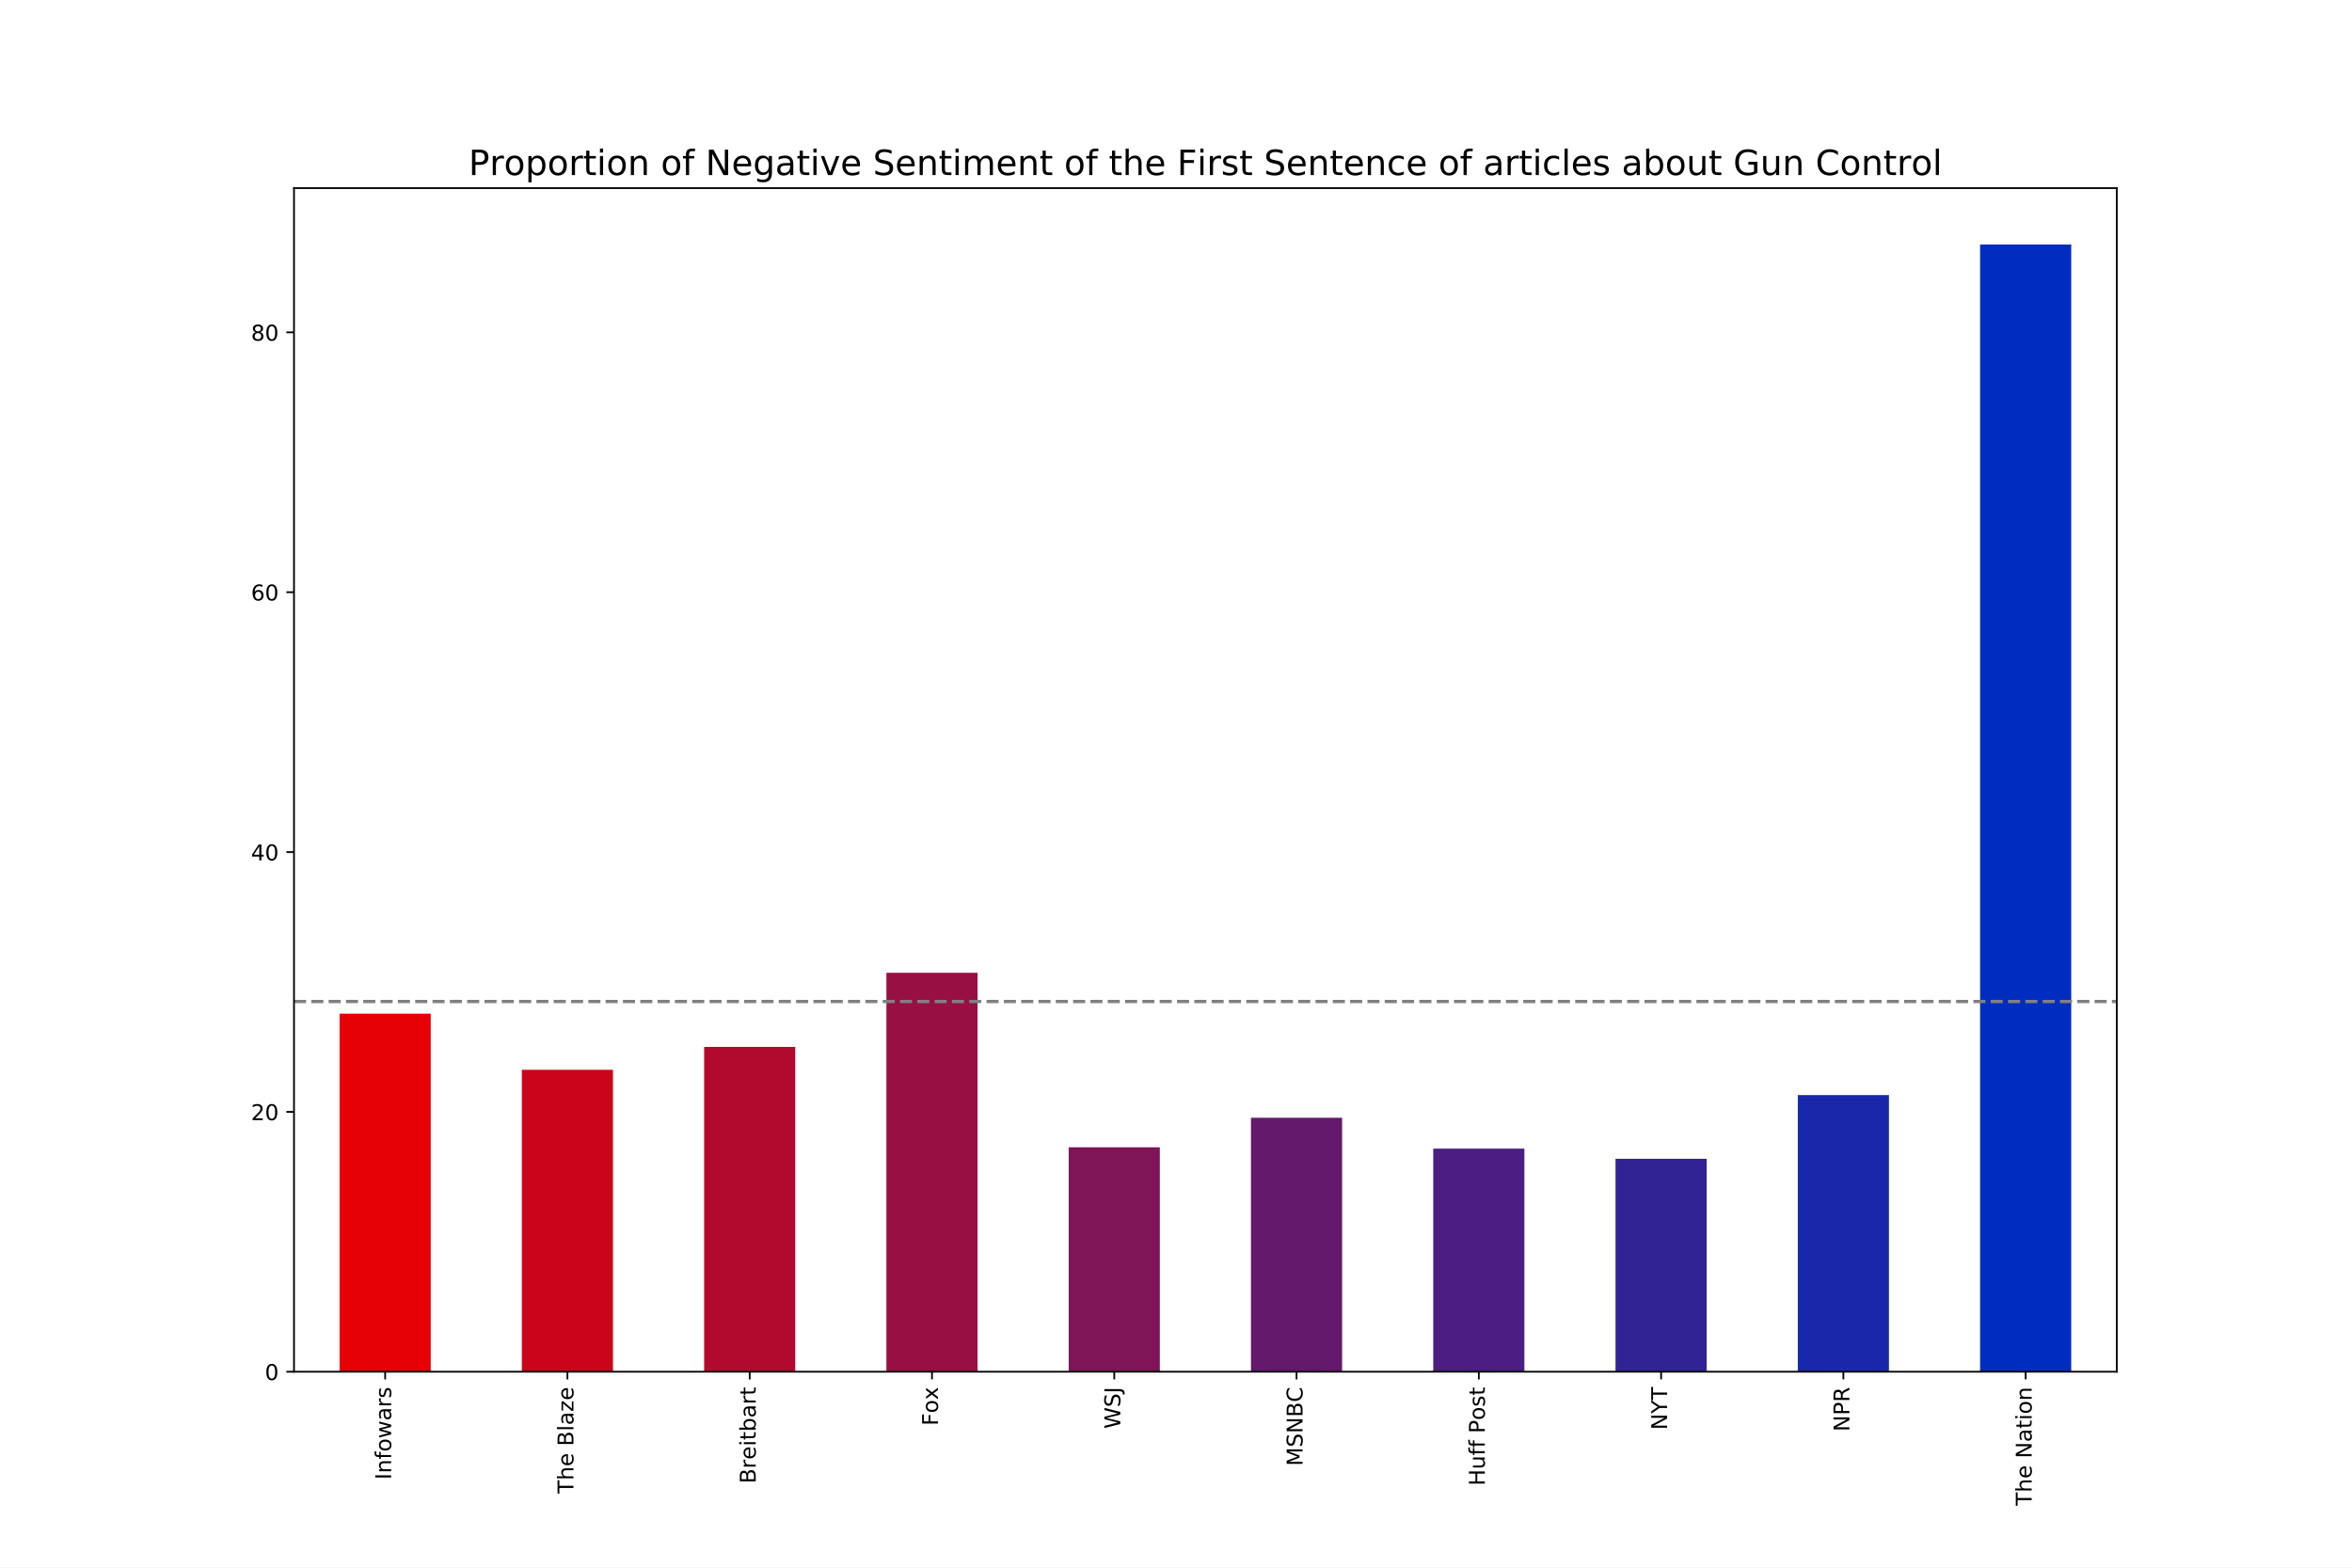
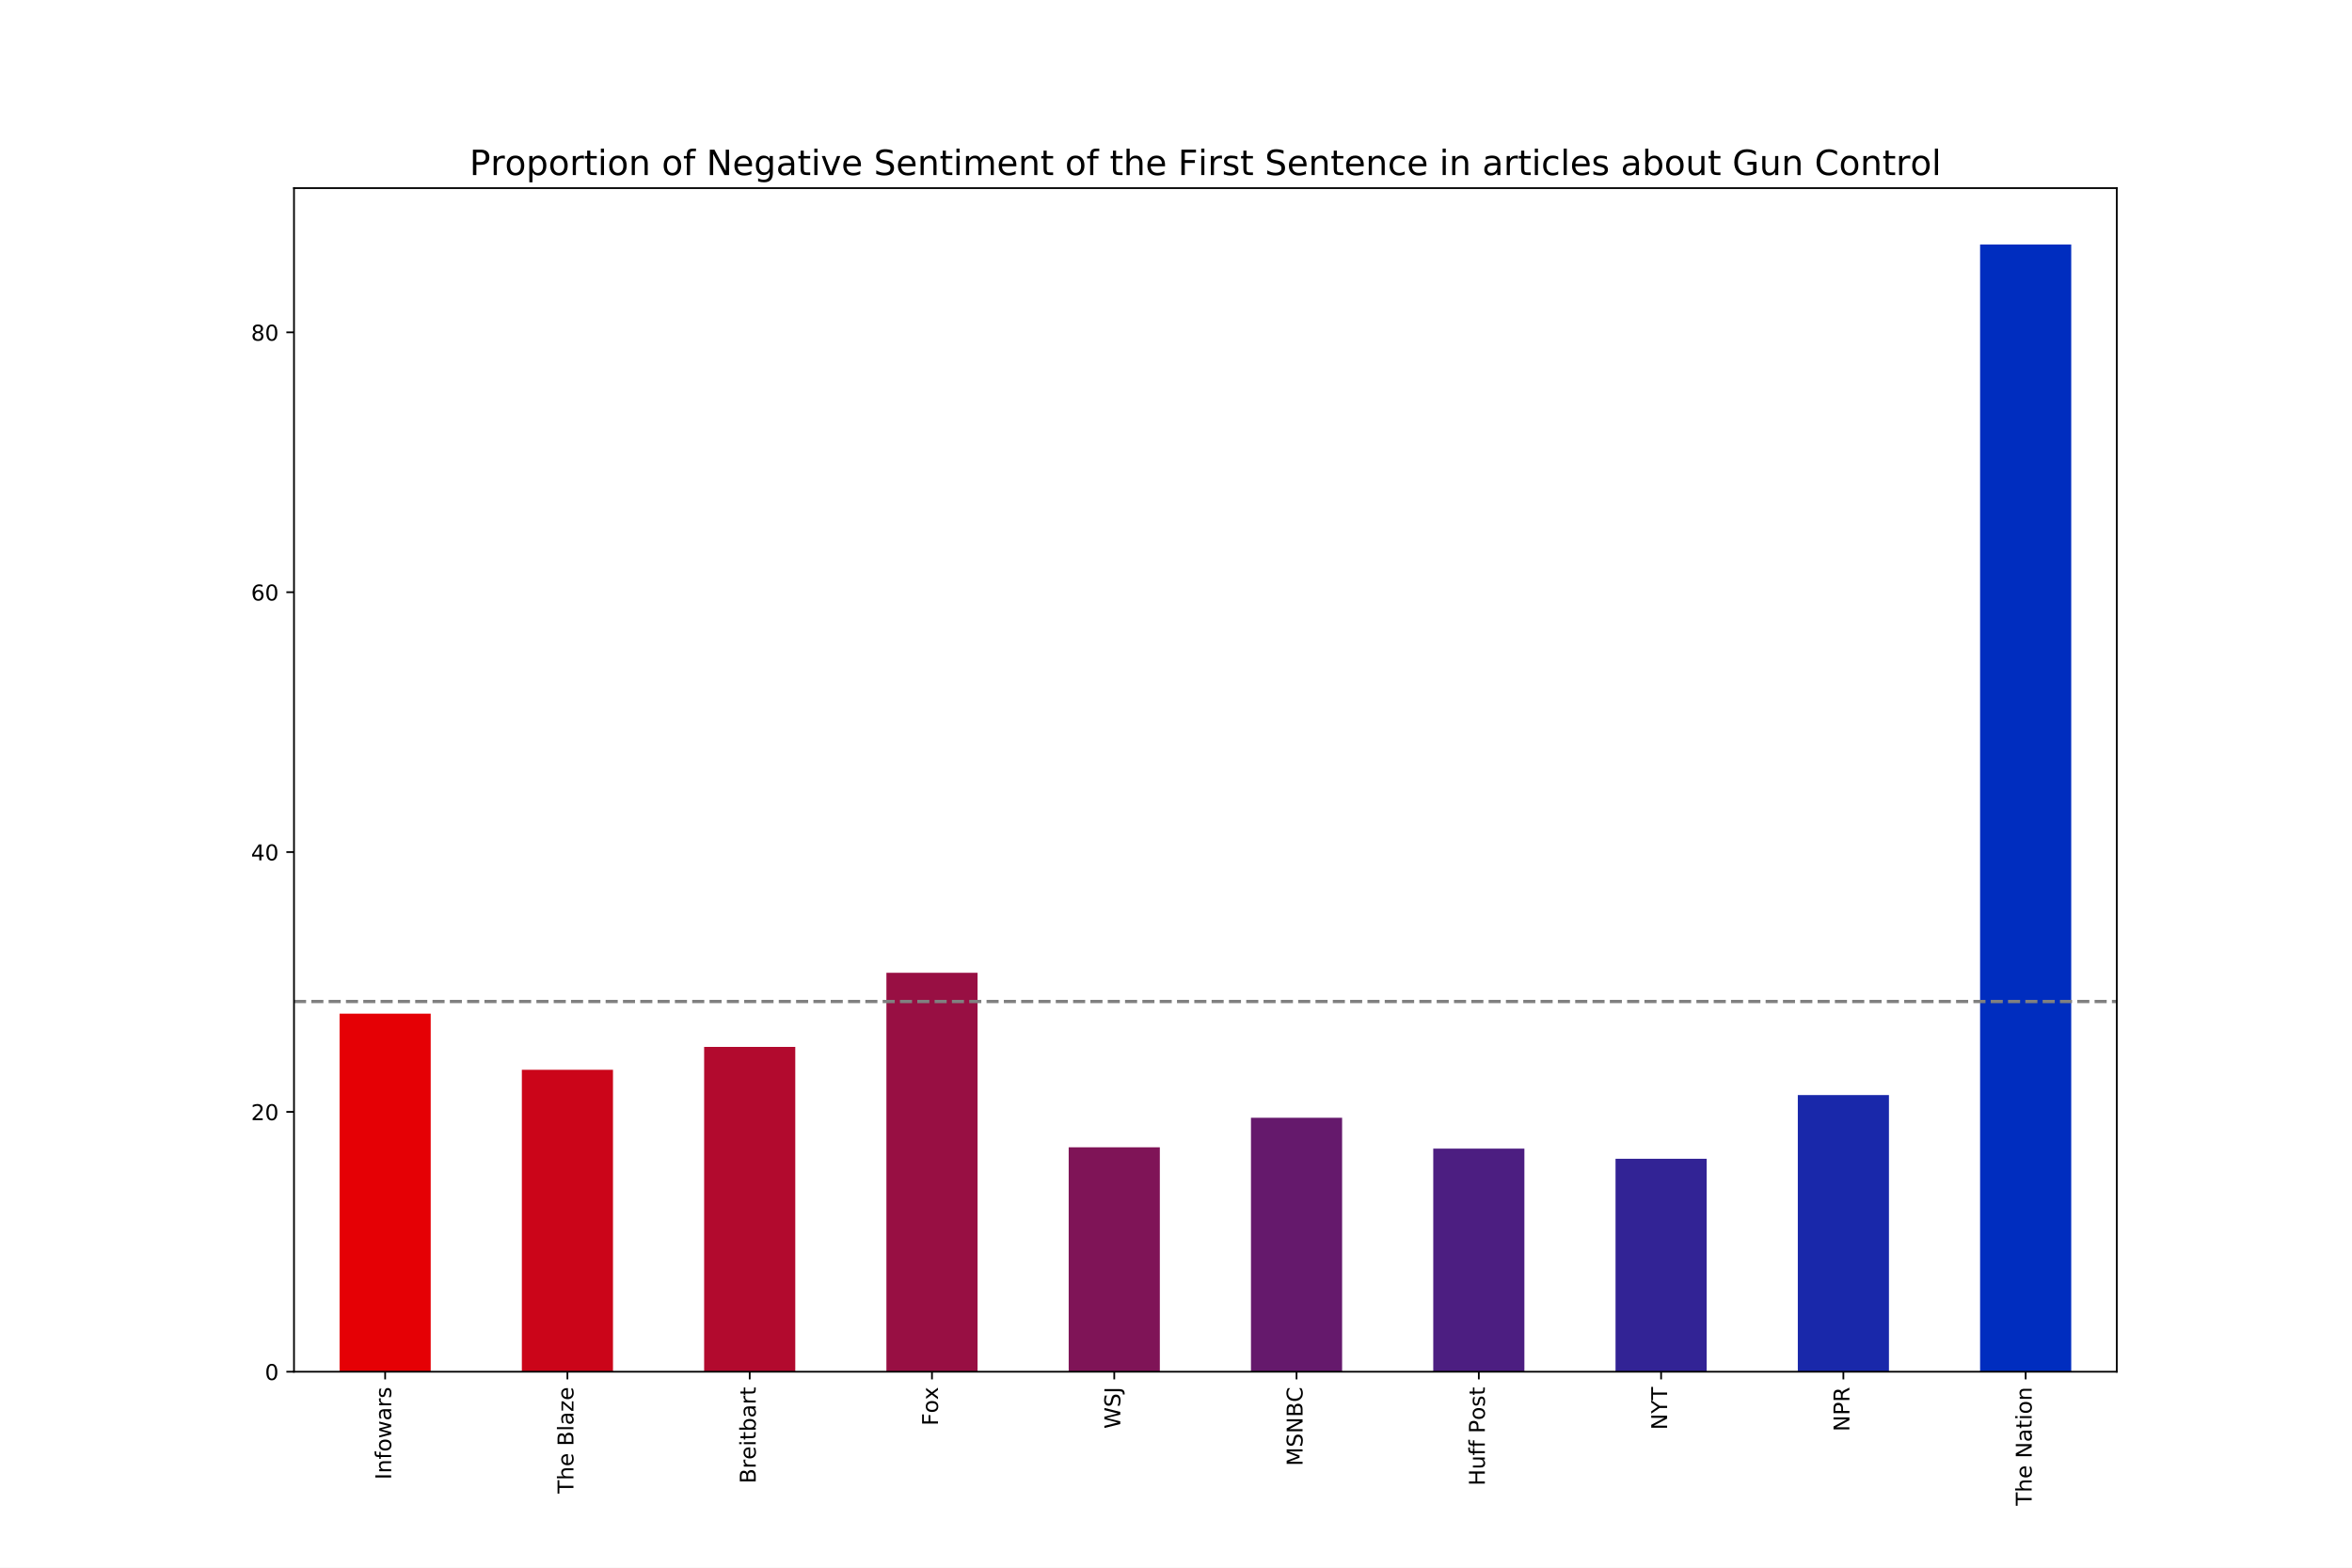
<svg xmlns="http://www.w3.org/2000/svg" xmlns:xlink="http://www.w3.org/1999/xlink" height="720pt" version="1.1" viewBox="0 0 1080 720" width="1080pt">
  <defs>
    <style type="text/css">
*{stroke-linecap:butt;stroke-linejoin:round;}
  </style>
  </defs>
  <g id="figure_1">
    <g id="patch_1">
      <path d="M 0 720  L 1080 720  L 1080 0  L 0 0  z " style="fill:#ffffff;" />
    </g>
    <g id="axes_1">
      <g id="patch_2">
        <path d="M 135 630  L 972 630  L 972 86.4  L 135 86.4  z " style="fill:#ffffff;" />
      </g>
      <g id="patch_3">
-         <path clip-path="url(#p7a8b97b1c9)" d="M 155.925 630  L 197.775 630  L 197.775 465.559  L 155.925 465.559  z " style="fill:#e50005;" />
+         <path clip-path="url(#p0b33db3701)" d="M 155.925 630  L 197.775 630  L 197.775 465.559  L 155.925 465.559  z " style="fill:#e50005;" />
      </g>
      <g id="patch_4">
-         <path clip-path="url(#p7a8b97b1c9)" d="M 239.625 630  L 281.475 630  L 281.475 491.333  L 239.625 491.333  z " style="fill:#cb0519;" />
+         <path clip-path="url(#p0b33db3701)" d="M 239.625 630  L 281.475 630  L 281.475 491.333  L 239.625 491.333  z " style="fill:#cb0519;" />
      </g>
      <g id="patch_5">
-         <path clip-path="url(#p7a8b97b1c9)" d="M 323.325 630  L 365.175 630  L 365.175 480.828  L 323.325 480.828  z " style="fill:#b20a2e;" />
+         <path clip-path="url(#p0b33db3701)" d="M 323.325 630  L 365.175 630  L 365.175 480.828  L 323.325 480.828  z " style="fill:#b20a2e;" />
      </g>
      <g id="patch_6">
-         <path clip-path="url(#p7a8b97b1c9)" d="M 407.025 630  L 448.875 630  L 448.875 446.765  L 407.025 446.765  z " style="fill:#980f43;" />
+         <path clip-path="url(#p0b33db3701)" d="M 407.025 630  L 448.875 630  L 448.875 446.765  L 407.025 446.765  z " style="fill:#980f43;" />
      </g>
      <g id="patch_7">
-         <path clip-path="url(#p7a8b97b1c9)" d="M 490.725 630  L 532.575 630  L 532.575 526.936  L 490.725 526.936  z " style="fill:#7f1457;" />
+         <path clip-path="url(#p0b33db3701)" d="M 490.725 630  L 532.575 630  L 532.575 526.936  L 490.725 526.936  z " style="fill:#7f1457;" />
      </g>
      <g id="patch_8">
-         <path clip-path="url(#p7a8b97b1c9)" d="M 574.425 630  L 616.275 630  L 616.275 513.354  L 574.425 513.354  z " style="fill:#65196c;" />
+         <path clip-path="url(#p0b33db3701)" d="M 574.425 630  L 616.275 630  L 616.275 513.354  L 574.425 513.354  z " style="fill:#65196c;" />
      </g>
      <g id="patch_9">
-         <path clip-path="url(#p7a8b97b1c9)" d="M 658.125 630  L 699.975 630  L 699.975 527.538  L 658.125 527.538  z " style="fill:#4c1e81;" />
+         <path clip-path="url(#p0b33db3701)" d="M 658.125 630  L 699.975 630  L 699.975 527.538  L 658.125 527.538  z " style="fill:#4c1e81;" />
      </g>
      <g id="patch_10">
-         <path clip-path="url(#p7a8b97b1c9)" d="M 741.825 630  L 783.675 630  L 783.675 532.182  L 741.825 532.182  z " style="fill:#322395;" />
+         <path clip-path="url(#p0b33db3701)" d="M 741.825 630  L 783.675 630  L 783.675 532.182  L 741.825 532.182  z " style="fill:#322395;" />
      </g>
      <g id="patch_11">
-         <path clip-path="url(#p7a8b97b1c9)" d="M 825.525 630  L 867.375 630  L 867.375 502.928  L 825.525 502.928  z " style="fill:#1928aa;" />
+         <path clip-path="url(#p0b33db3701)" d="M 825.525 630  L 867.375 630  L 867.375 502.928  L 825.525 502.928  z " style="fill:#1928aa;" />
      </g>
      <g id="patch_12">
-         <path clip-path="url(#p7a8b97b1c9)" d="M 909.225 630  L 951.075 630  L 951.075 112.286  L 909.225 112.286  z " style="fill:#002dbf;" />
+         <path clip-path="url(#p0b33db3701)" d="M 909.225 630  L 951.075 630  L 951.075 112.286  L 909.225 112.286  z " style="fill:#002dbf;" />
      </g>
      <g id="matplotlib.axis_1">
        <g id="xtick_1">
          <g id="line2d_1">
            <defs>
-               <path d="M 0 0  L 0 3.5  " id="m237a6bcabf" style="stroke:#000000;stroke-width:0.8;" />
-             </defs>
-             <g>
-               <use style="stroke:#000000;stroke-width:0.8;" x="176.85" xlink:href="#m237a6bcabf" y="630" />
+               <path d="M 0 0  L 0 3.5  " id="m90b99322b4" style="stroke:#000000;stroke-width:0.8;" />
+             </defs>
+             <g>
+               <use style="stroke:#000000;stroke-width:0.8;" x="176.85" xlink:href="#m90b99322b4" y="630" />
            </g>
          </g>
          <g id="text_1">
            <defs>
              <path d="M 9.812 72.906  L 19.672 72.906  L 19.672 0  L 9.812 0  z " id="DejaVuSans-49" />
              <path d="M 54.891 33.016  L 54.891 0  L 45.906 0  L 45.906 32.719  Q 45.906 40.484 42.875 44.328  Q 39.844 48.188 33.797 48.188  Q 26.516 48.188 22.312 43.547  Q 18.109 38.922 18.109 30.906  L 18.109 0  L 9.078 0  L 9.078 54.688  L 18.109 54.688  L 18.109 46.188  Q 21.344 51.125 25.703 53.562  Q 30.078 56 35.797 56  Q 45.219 56 50.047 50.172  Q 54.891 44.344 54.891 33.016  z " id="DejaVuSans-6e" />
              <path d="M 37.109 75.984  L 37.109 68.5  L 28.516 68.5  Q 23.688 68.5 21.797 66.547  Q 19.922 64.594 19.922 59.516  L 19.922 54.688  L 34.719 54.688  L 34.719 47.703  L 19.922 47.703  L 19.922 0  L 10.891 0  L 10.891 47.703  L 2.297 47.703  L 2.297 54.688  L 10.891 54.688  L 10.891 58.5  Q 10.891 67.625 15.141 71.797  Q 19.391 75.984 28.609 75.984  z " id="DejaVuSans-66" />
              <path d="M 30.609 48.391  Q 23.391 48.391 19.188 42.75  Q 14.984 37.109 14.984 27.297  Q 14.984 17.484 19.156 11.844  Q 23.344 6.203 30.609 6.203  Q 37.797 6.203 41.984 11.859  Q 46.188 17.531 46.188 27.297  Q 46.188 37.016 41.984 42.703  Q 37.797 48.391 30.609 48.391  z M 30.609 56  Q 42.328 56 49.016 48.375  Q 55.719 40.766 55.719 27.297  Q 55.719 13.875 49.016 6.219  Q 42.328 -1.422 30.609 -1.422  Q 18.844 -1.422 12.172 6.219  Q 5.516 13.875 5.516 27.297  Q 5.516 40.766 12.172 48.375  Q 18.844 56 30.609 56  z " id="DejaVuSans-6f" />
              <path d="M 4.203 54.688  L 13.188 54.688  L 24.422 12.016  L 35.594 54.688  L 46.188 54.688  L 57.422 12.016  L 68.609 54.688  L 77.594 54.688  L 63.281 0  L 52.688 0  L 40.922 44.828  L 29.109 0  L 18.5 0  z " id="DejaVuSans-77" />
              <path d="M 34.281 27.484  Q 23.391 27.484 19.188 25  Q 14.984 22.516 14.984 16.5  Q 14.984 11.719 18.141 8.906  Q 21.297 6.109 26.703 6.109  Q 34.188 6.109 38.703 11.406  Q 43.219 16.703 43.219 25.484  L 43.219 27.484  z M 52.203 31.203  L 52.203 0  L 43.219 0  L 43.219 8.297  Q 40.141 3.328 35.547 0.953  Q 30.953 -1.422 24.312 -1.422  Q 15.922 -1.422 10.953 3.297  Q 6 8.016 6 15.922  Q 6 25.141 12.172 29.828  Q 18.359 34.516 30.609 34.516  L 43.219 34.516  L 43.219 35.406  Q 43.219 41.609 39.141 45  Q 35.062 48.391 27.688 48.391  Q 23 48.391 18.547 47.266  Q 14.109 46.141 10.016 43.891  L 10.016 52.203  Q 14.938 54.109 19.578 55.047  Q 24.219 56 28.609 56  Q 40.484 56 46.344 49.844  Q 52.203 43.703 52.203 31.203  z " id="DejaVuSans-61" />
              <path d="M 41.109 46.297  Q 39.594 47.172 37.812 47.578  Q 36.031 48 33.891 48  Q 26.266 48 22.188 43.047  Q 18.109 38.094 18.109 28.812  L 18.109 0  L 9.078 0  L 9.078 54.688  L 18.109 54.688  L 18.109 46.188  Q 20.953 51.172 25.484 53.578  Q 30.031 56 36.531 56  Q 37.453 56 38.578 55.875  Q 39.703 55.766 41.062 55.516  z " id="DejaVuSans-72" />
              <path d="M 44.281 53.078  L 44.281 44.578  Q 40.484 46.531 36.375 47.5  Q 32.281 48.484 27.875 48.484  Q 21.188 48.484 17.844 46.438  Q 14.5 44.391 14.5 40.281  Q 14.5 37.156 16.891 35.375  Q 19.281 33.594 26.516 31.984  L 29.594 31.297  Q 39.156 29.25 43.188 25.516  Q 47.219 21.781 47.219 15.094  Q 47.219 7.469 41.188 3.016  Q 35.156 -1.422 24.609 -1.422  Q 20.219 -1.422 15.453 -0.562  Q 10.688 0.297 5.422 2  L 5.422 11.281  Q 10.406 8.688 15.234 7.391  Q 20.062 6.109 24.812 6.109  Q 31.156 6.109 34.562 8.281  Q 37.984 10.453 37.984 14.406  Q 37.984 18.062 35.516 20.016  Q 33.062 21.969 24.703 23.781  L 21.578 24.516  Q 13.234 26.266 9.516 29.906  Q 5.812 33.547 5.812 39.891  Q 5.812 47.609 11.281 51.797  Q 16.75 56 26.812 56  Q 31.781 56 36.172 55.266  Q 40.578 54.547 44.281 53.078  z " id="DejaVuSans-73" />
            </defs>
            <g transform="translate(179.6094 679.5531)rotate(-90)scale(0.1 -0.1)">
              <use xlink:href="#DejaVuSans-49" />
              <use x="29.492" xlink:href="#DejaVuSans-6e" />
              <use x="92.871" xlink:href="#DejaVuSans-66" />
              <use x="128.076" xlink:href="#DejaVuSans-6f" />
              <use x="189.258" xlink:href="#DejaVuSans-77" />
              <use x="271.045" xlink:href="#DejaVuSans-61" />
              <use x="332.324" xlink:href="#DejaVuSans-72" />
              <use x="373.438" xlink:href="#DejaVuSans-73" />
            </g>
          </g>
        </g>
        <g id="xtick_2">
          <g id="line2d_2">
            <g>
-               <use style="stroke:#000000;stroke-width:0.8;" x="260.55" xlink:href="#m237a6bcabf" y="630" />
+               <use style="stroke:#000000;stroke-width:0.8;" x="260.55" xlink:href="#m90b99322b4" y="630" />
            </g>
          </g>
          <g id="text_2">
            <defs>
              <path d="M -0.297 72.906  L 61.375 72.906  L 61.375 64.594  L 35.5 64.594  L 35.5 0  L 25.594 0  L 25.594 64.594  L -0.297 64.594  z " id="DejaVuSans-54" />
              <path d="M 54.891 33.016  L 54.891 0  L 45.906 0  L 45.906 32.719  Q 45.906 40.484 42.875 44.328  Q 39.844 48.188 33.797 48.188  Q 26.516 48.188 22.312 43.547  Q 18.109 38.922 18.109 30.906  L 18.109 0  L 9.078 0  L 9.078 75.984  L 18.109 75.984  L 18.109 46.188  Q 21.344 51.125 25.703 53.562  Q 30.078 56 35.797 56  Q 45.219 56 50.047 50.172  Q 54.891 44.344 54.891 33.016  z " id="DejaVuSans-68" />
              <path d="M 56.203 29.594  L 56.203 25.203  L 14.891 25.203  Q 15.484 15.922 20.484 11.062  Q 25.484 6.203 34.422 6.203  Q 39.594 6.203 44.453 7.469  Q 49.312 8.734 54.109 11.281  L 54.109 2.781  Q 49.266 0.734 44.188 -0.344  Q 39.109 -1.422 33.891 -1.422  Q 20.797 -1.422 13.156 6.188  Q 5.516 13.812 5.516 26.812  Q 5.516 40.234 12.766 48.109  Q 20.016 56 32.328 56  Q 43.359 56 49.781 48.891  Q 56.203 41.797 56.203 29.594  z M 47.219 32.234  Q 47.125 39.594 43.094 43.984  Q 39.062 48.391 32.422 48.391  Q 24.906 48.391 20.391 44.141  Q 15.875 39.891 15.188 32.172  z " id="DejaVuSans-65" />
              <path id="DejaVuSans-20" />
              <path d="M 19.672 34.812  L 19.672 8.109  L 35.5 8.109  Q 43.453 8.109 47.281 11.406  Q 51.125 14.703 51.125 21.484  Q 51.125 28.328 47.281 31.562  Q 43.453 34.812 35.5 34.812  z M 19.672 64.797  L 19.672 42.828  L 34.281 42.828  Q 41.5 42.828 45.031 45.531  Q 48.578 48.25 48.578 53.812  Q 48.578 59.328 45.031 62.062  Q 41.5 64.797 34.281 64.797  z M 9.812 72.906  L 35.016 72.906  Q 46.297 72.906 52.391 68.219  Q 58.5 63.531 58.5 54.891  Q 58.5 48.188 55.375 44.234  Q 52.25 40.281 46.188 39.312  Q 53.469 37.75 57.5 32.781  Q 61.531 27.828 61.531 20.406  Q 61.531 10.641 54.891 5.312  Q 48.25 0 35.984 0  L 9.812 0  z " id="DejaVuSans-42" />
              <path d="M 9.422 75.984  L 18.406 75.984  L 18.406 0  L 9.422 0  z " id="DejaVuSans-6c" />
              <path d="M 5.516 54.688  L 48.188 54.688  L 48.188 46.484  L 14.406 7.172  L 48.188 7.172  L 48.188 0  L 4.297 0  L 4.297 8.203  L 38.094 47.516  L 5.516 47.516  z " id="DejaVuSans-7a" />
            </defs>
            <g transform="translate(263.3094 685.9453)rotate(-90)scale(0.1 -0.1)">
              <use xlink:href="#DejaVuSans-54" />
              <use x="61.084" xlink:href="#DejaVuSans-68" />
              <use x="124.463" xlink:href="#DejaVuSans-65" />
              <use x="185.986" xlink:href="#DejaVuSans-20" />
              <use x="217.773" xlink:href="#DejaVuSans-42" />
              <use x="286.377" xlink:href="#DejaVuSans-6c" />
              <use x="314.16" xlink:href="#DejaVuSans-61" />
              <use x="375.439" xlink:href="#DejaVuSans-7a" />
              <use x="427.93" xlink:href="#DejaVuSans-65" />
            </g>
          </g>
        </g>
        <g id="xtick_3">
          <g id="line2d_3">
            <g>
-               <use style="stroke:#000000;stroke-width:0.8;" x="344.25" xlink:href="#m237a6bcabf" y="630" />
+               <use style="stroke:#000000;stroke-width:0.8;" x="344.25" xlink:href="#m90b99322b4" y="630" />
            </g>
          </g>
          <g id="text_3">
            <defs>
              <path d="M 9.422 54.688  L 18.406 54.688  L 18.406 0  L 9.422 0  z M 9.422 75.984  L 18.406 75.984  L 18.406 64.594  L 9.422 64.594  z " id="DejaVuSans-69" />
              <path d="M 18.312 70.219  L 18.312 54.688  L 36.812 54.688  L 36.812 47.703  L 18.312 47.703  L 18.312 18.016  Q 18.312 11.328 20.141 9.422  Q 21.969 7.516 27.594 7.516  L 36.812 7.516  L 36.812 0  L 27.594 0  Q 17.188 0 13.234 3.875  Q 9.281 7.766 9.281 18.016  L 9.281 47.703  L 2.688 47.703  L 2.688 54.688  L 9.281 54.688  L 9.281 70.219  z " id="DejaVuSans-74" />
              <path d="M 48.688 27.297  Q 48.688 37.203 44.609 42.844  Q 40.531 48.484 33.406 48.484  Q 26.266 48.484 22.188 42.844  Q 18.109 37.203 18.109 27.297  Q 18.109 17.391 22.188 11.75  Q 26.266 6.109 33.406 6.109  Q 40.531 6.109 44.609 11.75  Q 48.688 17.391 48.688 27.297  z M 18.109 46.391  Q 20.953 51.266 25.266 53.625  Q 29.594 56 35.594 56  Q 45.562 56 51.781 48.094  Q 58.016 40.188 58.016 27.297  Q 58.016 14.406 51.781 6.484  Q 45.562 -1.422 35.594 -1.422  Q 29.594 -1.422 25.266 0.953  Q 20.953 3.328 18.109 8.203  L 18.109 0  L 9.078 0  L 9.078 75.984  L 18.109 75.984  z " id="DejaVuSans-62" />
            </defs>
            <g transform="translate(347.0094 681.3281)rotate(-90)scale(0.1 -0.1)">
              <use xlink:href="#DejaVuSans-42" />
              <use x="68.604" xlink:href="#DejaVuSans-72" />
              <use x="109.686" xlink:href="#DejaVuSans-65" />
              <use x="171.209" xlink:href="#DejaVuSans-69" />
              <use x="198.992" xlink:href="#DejaVuSans-74" />
              <use x="238.201" xlink:href="#DejaVuSans-62" />
              <use x="301.678" xlink:href="#DejaVuSans-61" />
              <use x="362.957" xlink:href="#DejaVuSans-72" />
              <use x="404.07" xlink:href="#DejaVuSans-74" />
            </g>
          </g>
        </g>
        <g id="xtick_4">
          <g id="line2d_4">
            <g>
-               <use style="stroke:#000000;stroke-width:0.8;" x="427.95" xlink:href="#m237a6bcabf" y="630" />
+               <use style="stroke:#000000;stroke-width:0.8;" x="427.95" xlink:href="#m90b99322b4" y="630" />
            </g>
          </g>
          <g id="text_4">
            <defs>
              <path d="M 9.812 72.906  L 51.703 72.906  L 51.703 64.594  L 19.672 64.594  L 19.672 43.109  L 48.578 43.109  L 48.578 34.812  L 19.672 34.812  L 19.672 0  L 9.812 0  z " id="DejaVuSans-46" />
              <path d="M 54.891 54.688  L 35.109 28.078  L 55.906 0  L 45.312 0  L 29.391 21.484  L 13.484 0  L 2.875 0  L 24.125 28.609  L 4.688 54.688  L 15.281 54.688  L 29.781 35.203  L 44.281 54.688  z " id="DejaVuSans-78" />
            </defs>
            <g transform="translate(430.7094 654.7797)rotate(-90)scale(0.1 -0.1)">
              <use xlink:href="#DejaVuSans-46" />
              <use x="57.473" xlink:href="#DejaVuSans-6f" />
              <use x="118.607" xlink:href="#DejaVuSans-78" />
            </g>
          </g>
        </g>
        <g id="xtick_5">
          <g id="line2d_5">
            <g>
-               <use style="stroke:#000000;stroke-width:0.8;" x="511.65" xlink:href="#m237a6bcabf" y="630" />
+               <use style="stroke:#000000;stroke-width:0.8;" x="511.65" xlink:href="#m90b99322b4" y="630" />
            </g>
          </g>
          <g id="text_5">
            <defs>
              <path d="M 3.328 72.906  L 13.281 72.906  L 28.609 11.281  L 43.891 72.906  L 54.984 72.906  L 70.312 11.281  L 85.594 72.906  L 95.609 72.906  L 77.297 0  L 64.891 0  L 49.516 63.281  L 33.984 0  L 21.578 0  z " id="DejaVuSans-57" />
              <path d="M 53.516 70.516  L 53.516 60.891  Q 47.906 63.578 42.922 64.891  Q 37.938 66.219 33.297 66.219  Q 25.25 66.219 20.875 63.094  Q 16.5 59.969 16.5 54.203  Q 16.5 49.359 19.406 46.891  Q 22.312 44.438 30.422 42.922  L 36.375 41.703  Q 47.406 39.594 52.656 34.297  Q 57.906 29 57.906 20.125  Q 57.906 9.516 50.797 4.047  Q 43.703 -1.422 29.984 -1.422  Q 24.812 -1.422 18.969 -0.25  Q 13.141 0.922 6.891 3.219  L 6.891 13.375  Q 12.891 10.016 18.656 8.297  Q 24.422 6.594 29.984 6.594  Q 38.422 6.594 43.016 9.906  Q 47.609 13.234 47.609 19.391  Q 47.609 24.75 44.312 27.781  Q 41.016 30.812 33.5 32.328  L 27.484 33.5  Q 16.453 35.688 11.516 40.375  Q 6.594 45.062 6.594 53.422  Q 6.594 63.094 13.406 68.656  Q 20.219 74.219 32.172 74.219  Q 37.312 74.219 42.625 73.281  Q 47.953 72.359 53.516 70.516  z " id="DejaVuSans-53" />
              <path d="M 9.812 72.906  L 19.672 72.906  L 19.672 5.078  Q 19.672 -8.109 14.672 -14.062  Q 9.672 -20.016 -1.422 -20.016  L -5.172 -20.016  L -5.172 -11.719  L -2.094 -11.719  Q 4.438 -11.719 7.125 -8.047  Q 9.812 -4.391 9.812 5.078  z " id="DejaVuSans-4a" />
            </defs>
            <g transform="translate(514.4094 656.1859)rotate(-90)scale(0.1 -0.1)">
              <use xlink:href="#DejaVuSans-57" />
              <use x="98.877" xlink:href="#DejaVuSans-53" />
              <use x="162.354" xlink:href="#DejaVuSans-4a" />
            </g>
          </g>
        </g>
        <g id="xtick_6">
          <g id="line2d_6">
            <g>
-               <use style="stroke:#000000;stroke-width:0.8;" x="595.35" xlink:href="#m237a6bcabf" y="630" />
+               <use style="stroke:#000000;stroke-width:0.8;" x="595.35" xlink:href="#m90b99322b4" y="630" />
            </g>
          </g>
          <g id="text_6">
            <defs>
              <path d="M 9.812 72.906  L 24.516 72.906  L 43.109 23.297  L 61.812 72.906  L 76.516 72.906  L 76.516 0  L 66.891 0  L 66.891 64.016  L 48.094 14.016  L 38.188 14.016  L 19.391 64.016  L 19.391 0  L 9.812 0  z " id="DejaVuSans-4d" />
              <path d="M 9.812 72.906  L 23.094 72.906  L 55.422 11.922  L 55.422 72.906  L 64.984 72.906  L 64.984 0  L 51.703 0  L 19.391 60.984  L 19.391 0  L 9.812 0  z " id="DejaVuSans-4e" />
              <path d="M 64.406 67.281  L 64.406 56.891  Q 59.422 61.531 53.781 63.812  Q 48.141 66.109 41.797 66.109  Q 29.297 66.109 22.656 58.469  Q 16.016 50.828 16.016 36.375  Q 16.016 21.969 22.656 14.328  Q 29.297 6.688 41.797 6.688  Q 48.141 6.688 53.781 8.984  Q 59.422 11.281 64.406 15.922  L 64.406 5.609  Q 59.234 2.094 53.438 0.328  Q 47.656 -1.422 41.219 -1.422  Q 24.656 -1.422 15.125 8.703  Q 5.609 18.844 5.609 36.375  Q 5.609 53.953 15.125 64.078  Q 24.656 74.219 41.219 74.219  Q 47.75 74.219 53.531 72.484  Q 59.328 70.75 64.406 67.281  z " id="DejaVuSans-43" />
            </defs>
            <g transform="translate(598.1094 673.3)rotate(-90)scale(0.1 -0.1)">
              <use xlink:href="#DejaVuSans-4d" />
              <use x="86.279" xlink:href="#DejaVuSans-53" />
              <use x="149.756" xlink:href="#DejaVuSans-4e" />
              <use x="224.561" xlink:href="#DejaVuSans-42" />
              <use x="293.148" xlink:href="#DejaVuSans-43" />
            </g>
          </g>
        </g>
        <g id="xtick_7">
          <g id="line2d_7">
            <g>
-               <use style="stroke:#000000;stroke-width:0.8;" x="679.05" xlink:href="#m237a6bcabf" y="630" />
+               <use style="stroke:#000000;stroke-width:0.8;" x="679.05" xlink:href="#m90b99322b4" y="630" />
            </g>
          </g>
          <g id="text_7">
            <defs>
              <path d="M 9.812 72.906  L 19.672 72.906  L 19.672 43.016  L 55.516 43.016  L 55.516 72.906  L 65.375 72.906  L 65.375 0  L 55.516 0  L 55.516 34.719  L 19.672 34.719  L 19.672 0  L 9.812 0  z " id="DejaVuSans-48" />
              <path d="M 8.5 21.578  L 8.5 54.688  L 17.484 54.688  L 17.484 21.922  Q 17.484 14.156 20.5 10.266  Q 23.531 6.391 29.594 6.391  Q 36.859 6.391 41.078 11.031  Q 45.312 15.672 45.312 23.688  L 45.312 54.688  L 54.297 54.688  L 54.297 0  L 45.312 0  L 45.312 8.406  Q 42.047 3.422 37.719 1  Q 33.406 -1.422 27.688 -1.422  Q 18.266 -1.422 13.375 4.438  Q 8.5 10.297 8.5 21.578  z M 31.109 56  z " id="DejaVuSans-75" />
              <path d="M 19.672 64.797  L 19.672 37.406  L 32.078 37.406  Q 38.969 37.406 42.719 40.969  Q 46.484 44.531 46.484 51.125  Q 46.484 57.672 42.719 61.234  Q 38.969 64.797 32.078 64.797  z M 9.812 72.906  L 32.078 72.906  Q 44.344 72.906 50.609 67.359  Q 56.891 61.812 56.891 51.125  Q 56.891 40.328 50.609 34.812  Q 44.344 29.297 32.078 29.297  L 19.672 29.297  L 19.672 0  L 9.812 0  z " id="DejaVuSans-50" />
            </defs>
            <g transform="translate(681.8094 682.35)rotate(-90)scale(0.1 -0.1)">
              <use xlink:href="#DejaVuSans-48" />
              <use x="75.195" xlink:href="#DejaVuSans-75" />
              <use x="138.574" xlink:href="#DejaVuSans-66" />
              <use x="173.779" xlink:href="#DejaVuSans-66" />
              <use x="208.984" xlink:href="#DejaVuSans-20" />
              <use x="240.771" xlink:href="#DejaVuSans-50" />
              <use x="301.027" xlink:href="#DejaVuSans-6f" />
              <use x="362.209" xlink:href="#DejaVuSans-73" />
              <use x="414.309" xlink:href="#DejaVuSans-74" />
            </g>
          </g>
        </g>
        <g id="xtick_8">
          <g id="line2d_8">
            <g>
-               <use style="stroke:#000000;stroke-width:0.8;" x="762.75" xlink:href="#m237a6bcabf" y="630" />
+               <use style="stroke:#000000;stroke-width:0.8;" x="762.75" xlink:href="#m90b99322b4" y="630" />
            </g>
          </g>
          <g id="text_8">
            <defs>
              <path d="M -0.203 72.906  L 10.406 72.906  L 30.609 42.922  L 50.688 72.906  L 61.281 72.906  L 35.5 34.719  L 35.5 0  L 25.594 0  L 25.594 34.719  z " id="DejaVuSans-59" />
            </defs>
            <g transform="translate(765.5094 656.6969)rotate(-90)scale(0.1 -0.1)">
              <use xlink:href="#DejaVuSans-4e" />
              <use x="74.805" xlink:href="#DejaVuSans-59" />
              <use x="135.889" xlink:href="#DejaVuSans-54" />
            </g>
          </g>
        </g>
        <g id="xtick_9">
          <g id="line2d_9">
            <g>
-               <use style="stroke:#000000;stroke-width:0.8;" x="846.45" xlink:href="#m237a6bcabf" y="630" />
+               <use style="stroke:#000000;stroke-width:0.8;" x="846.45" xlink:href="#m90b99322b4" y="630" />
            </g>
          </g>
          <g id="text_9">
            <defs>
              <path d="M 44.391 34.188  Q 47.562 33.109 50.562 29.594  Q 53.562 26.078 56.594 19.922  L 66.609 0  L 56 0  L 46.688 18.703  Q 43.062 26.031 39.672 28.422  Q 36.281 30.812 30.422 30.812  L 19.672 30.812  L 19.672 0  L 9.812 0  L 9.812 72.906  L 32.078 72.906  Q 44.578 72.906 50.734 67.672  Q 56.891 62.453 56.891 51.906  Q 56.891 45.016 53.688 40.469  Q 50.484 35.938 44.391 34.188  z M 19.672 64.797  L 19.672 38.922  L 32.078 38.922  Q 39.203 38.922 42.844 42.219  Q 46.484 45.516 46.484 51.906  Q 46.484 58.297 42.844 61.547  Q 39.203 64.797 32.078 64.797  z " id="DejaVuSans-52" />
            </defs>
            <g transform="translate(849.2094 657.4594)rotate(-90)scale(0.1 -0.1)">
              <use xlink:href="#DejaVuSans-4e" />
              <use x="74.805" xlink:href="#DejaVuSans-50" />
              <use x="135.107" xlink:href="#DejaVuSans-52" />
            </g>
          </g>
        </g>
        <g id="xtick_10">
          <g id="line2d_10">
            <g>
-               <use style="stroke:#000000;stroke-width:0.8;" x="930.15" xlink:href="#m237a6bcabf" y="630" />
+               <use style="stroke:#000000;stroke-width:0.8;" x="930.15" xlink:href="#m90b99322b4" y="630" />
            </g>
          </g>
          <g id="text_10">
            <g transform="translate(932.9094 691.5406)rotate(-90)scale(0.1 -0.1)">
              <use xlink:href="#DejaVuSans-54" />
              <use x="61.084" xlink:href="#DejaVuSans-68" />
              <use x="124.463" xlink:href="#DejaVuSans-65" />
              <use x="185.986" xlink:href="#DejaVuSans-20" />
              <use x="217.773" xlink:href="#DejaVuSans-4e" />
              <use x="292.578" xlink:href="#DejaVuSans-61" />
              <use x="353.857" xlink:href="#DejaVuSans-74" />
              <use x="393.066" xlink:href="#DejaVuSans-69" />
              <use x="420.85" xlink:href="#DejaVuSans-6f" />
              <use x="482.031" xlink:href="#DejaVuSans-6e" />
            </g>
          </g>
        </g>
      </g>
      <g id="matplotlib.axis_2">
        <g id="ytick_1">
          <g id="line2d_11">
            <defs>
-               <path d="M 0 0  L -3.5 0  " id="m6357b2daee" style="stroke:#000000;stroke-width:0.8;" />
-             </defs>
-             <g>
-               <use style="stroke:#000000;stroke-width:0.8;" x="135" xlink:href="#m6357b2daee" y="630" />
+               <path d="M 0 0  L -3.5 0  " id="m41e3ee9119" style="stroke:#000000;stroke-width:0.8;" />
+             </defs>
+             <g>
+               <use style="stroke:#000000;stroke-width:0.8;" x="135" xlink:href="#m41e3ee9119" y="630" />
            </g>
          </g>
          <g id="text_11">
            <defs>
              <path d="M 31.781 66.406  Q 24.172 66.406 20.328 58.906  Q 16.5 51.422 16.5 36.375  Q 16.5 21.391 20.328 13.891  Q 24.172 6.391 31.781 6.391  Q 39.453 6.391 43.281 13.891  Q 47.125 21.391 47.125 36.375  Q 47.125 51.422 43.281 58.906  Q 39.453 66.406 31.781 66.406  z M 31.781 74.219  Q 44.047 74.219 50.516 64.516  Q 56.984 54.828 56.984 36.375  Q 56.984 17.969 50.516 8.266  Q 44.047 -1.422 31.781 -1.422  Q 19.531 -1.422 13.062 8.266  Q 6.594 17.969 6.594 36.375  Q 6.594 54.828 13.062 64.516  Q 19.531 74.219 31.781 74.219  z " id="DejaVuSans-30" />
            </defs>
            <g transform="translate(121.6375 633.7992)scale(0.1 -0.1)">
              <use xlink:href="#DejaVuSans-30" />
            </g>
          </g>
        </g>
        <g id="ytick_2">
          <g id="line2d_12">
            <g>
-               <use style="stroke:#000000;stroke-width:0.8;" x="135" xlink:href="#m6357b2daee" y="510.662" />
+               <use style="stroke:#000000;stroke-width:0.8;" x="135" xlink:href="#m41e3ee9119" y="510.662" />
            </g>
          </g>
          <g id="text_12">
            <defs>
              <path d="M 19.188 8.297  L 53.609 8.297  L 53.609 0  L 7.328 0  L 7.328 8.297  Q 12.938 14.109 22.625 23.891  Q 32.328 33.688 34.812 36.531  Q 39.547 41.844 41.422 45.531  Q 43.312 49.219 43.312 52.781  Q 43.312 58.594 39.234 62.25  Q 35.156 65.922 28.609 65.922  Q 23.969 65.922 18.812 64.312  Q 13.672 62.703 7.812 59.422  L 7.812 69.391  Q 13.766 71.781 18.938 73  Q 24.125 74.219 28.422 74.219  Q 39.75 74.219 46.484 68.547  Q 53.219 62.891 53.219 53.422  Q 53.219 48.922 51.531 44.891  Q 49.859 40.875 45.406 35.406  Q 44.188 33.984 37.641 27.219  Q 31.109 20.453 19.188 8.297  z " id="DejaVuSans-32" />
            </defs>
            <g transform="translate(115.275 514.4617)scale(0.1 -0.1)">
              <use xlink:href="#DejaVuSans-32" />
              <use x="63.623" xlink:href="#DejaVuSans-30" />
            </g>
          </g>
        </g>
        <g id="ytick_3">
          <g id="line2d_13">
            <g>
-               <use style="stroke:#000000;stroke-width:0.8;" x="135" xlink:href="#m6357b2daee" y="391.325" />
+               <use style="stroke:#000000;stroke-width:0.8;" x="135" xlink:href="#m41e3ee9119" y="391.325" />
            </g>
          </g>
          <g id="text_13">
            <defs>
              <path d="M 37.797 64.312  L 12.891 25.391  L 37.797 25.391  z M 35.203 72.906  L 47.609 72.906  L 47.609 25.391  L 58.016 25.391  L 58.016 17.188  L 47.609 17.188  L 47.609 0  L 37.797 0  L 37.797 17.188  L 4.891 17.188  L 4.891 26.703  z " id="DejaVuSans-34" />
            </defs>
            <g transform="translate(115.275 395.1242)scale(0.1 -0.1)">
              <use xlink:href="#DejaVuSans-34" />
              <use x="63.623" xlink:href="#DejaVuSans-30" />
            </g>
          </g>
        </g>
        <g id="ytick_4">
          <g id="line2d_14">
            <g>
-               <use style="stroke:#000000;stroke-width:0.8;" x="135" xlink:href="#m6357b2daee" y="271.987" />
+               <use style="stroke:#000000;stroke-width:0.8;" x="135" xlink:href="#m41e3ee9119" y="271.987" />
            </g>
          </g>
          <g id="text_14">
            <defs>
              <path d="M 33.016 40.375  Q 26.375 40.375 22.484 35.828  Q 18.609 31.297 18.609 23.391  Q 18.609 15.531 22.484 10.953  Q 26.375 6.391 33.016 6.391  Q 39.656 6.391 43.531 10.953  Q 47.406 15.531 47.406 23.391  Q 47.406 31.297 43.531 35.828  Q 39.656 40.375 33.016 40.375  z M 52.594 71.297  L 52.594 62.312  Q 48.875 64.062 45.094 64.984  Q 41.312 65.922 37.594 65.922  Q 27.828 65.922 22.672 59.328  Q 17.531 52.734 16.797 39.406  Q 19.672 43.656 24.016 45.922  Q 28.375 48.188 33.594 48.188  Q 44.578 48.188 50.953 41.516  Q 57.328 34.859 57.328 23.391  Q 57.328 12.156 50.688 5.359  Q 44.047 -1.422 33.016 -1.422  Q 20.359 -1.422 13.672 8.266  Q 6.984 17.969 6.984 36.375  Q 6.984 53.656 15.188 63.938  Q 23.391 74.219 37.203 74.219  Q 40.922 74.219 44.703 73.484  Q 48.484 72.75 52.594 71.297  z " id="DejaVuSans-36" />
            </defs>
            <g transform="translate(115.275 275.7866)scale(0.1 -0.1)">
              <use xlink:href="#DejaVuSans-36" />
              <use x="63.623" xlink:href="#DejaVuSans-30" />
            </g>
          </g>
        </g>
        <g id="ytick_5">
          <g id="line2d_15">
            <g>
-               <use style="stroke:#000000;stroke-width:0.8;" x="135" xlink:href="#m6357b2daee" y="152.65" />
+               <use style="stroke:#000000;stroke-width:0.8;" x="135" xlink:href="#m41e3ee9119" y="152.65" />
            </g>
          </g>
          <g id="text_15">
            <defs>
              <path d="M 31.781 34.625  Q 24.75 34.625 20.719 30.859  Q 16.703 27.094 16.703 20.516  Q 16.703 13.922 20.719 10.156  Q 24.75 6.391 31.781 6.391  Q 38.812 6.391 42.859 10.172  Q 46.922 13.969 46.922 20.516  Q 46.922 27.094 42.891 30.859  Q 38.875 34.625 31.781 34.625  z M 21.922 38.812  Q 15.578 40.375 12.031 44.719  Q 8.5 49.078 8.5 55.328  Q 8.5 64.062 14.719 69.141  Q 20.953 74.219 31.781 74.219  Q 42.672 74.219 48.875 69.141  Q 55.078 64.062 55.078 55.328  Q 55.078 49.078 51.531 44.719  Q 48 40.375 41.703 38.812  Q 48.828 37.156 52.797 32.312  Q 56.781 27.484 56.781 20.516  Q 56.781 9.906 50.312 4.234  Q 43.844 -1.422 31.781 -1.422  Q 19.734 -1.422 13.25 4.234  Q 6.781 9.906 6.781 20.516  Q 6.781 27.484 10.781 32.312  Q 14.797 37.156 21.922 38.812  z M 18.312 54.391  Q 18.312 48.734 21.844 45.562  Q 25.391 42.391 31.781 42.391  Q 38.141 42.391 41.719 45.562  Q 45.312 48.734 45.312 54.391  Q 45.312 60.062 41.719 63.234  Q 38.141 66.406 31.781 66.406  Q 25.391 66.406 21.844 63.234  Q 18.312 60.062 18.312 54.391  z " id="DejaVuSans-38" />
            </defs>
            <g transform="translate(115.275 156.4491)scale(0.1 -0.1)">
              <use xlink:href="#DejaVuSans-38" />
              <use x="63.623" xlink:href="#DejaVuSans-30" />
            </g>
          </g>
        </g>
      </g>
      <g id="line2d_16">
-         <path clip-path="url(#p7a8b97b1c9)" d="M 135 459.971  L 972 459.971  " style="fill:none;stroke:#808080;stroke-dasharray:5.55,2.4;stroke-dashoffset:0;stroke-width:1.5;" />
+         <path clip-path="url(#p0b33db3701)" d="M 135 459.971  L 972 459.971  " style="fill:none;stroke:#808080;stroke-dasharray:5.55,2.4;stroke-dashoffset:0;stroke-width:1.5;" />
      </g>
      <g id="patch_13">
        <path d="M 135 630  L 135 86.4  " style="fill:none;stroke:#000000;stroke-linecap:square;stroke-linejoin:miter;stroke-width:0.8;" />
      </g>
      <g id="patch_14">
        <path d="M 972 630  L 972 86.4  " style="fill:none;stroke:#000000;stroke-linecap:square;stroke-linejoin:miter;stroke-width:0.8;" />
      </g>
      <g id="patch_15">
        <path d="M 135 630  L 972 630  " style="fill:none;stroke:#000000;stroke-linecap:square;stroke-linejoin:miter;stroke-width:0.8;" />
      </g>
      <g id="patch_16">
        <path d="M 135 86.4  L 972 86.4  " style="fill:none;stroke:#000000;stroke-linecap:square;stroke-linejoin:miter;stroke-width:0.8;" />
      </g>
      <g id="text_16">
        <defs>
          <path d="M 18.109 8.203  L 18.109 -20.797  L 9.078 -20.797  L 9.078 54.688  L 18.109 54.688  L 18.109 46.391  Q 20.953 51.266 25.266 53.625  Q 29.594 56 35.594 56  Q 45.562 56 51.781 48.094  Q 58.016 40.188 58.016 27.297  Q 58.016 14.406 51.781 6.484  Q 45.562 -1.422 35.594 -1.422  Q 29.594 -1.422 25.266 0.953  Q 20.953 3.328 18.109 8.203  z M 48.688 27.297  Q 48.688 37.203 44.609 42.844  Q 40.531 48.484 33.406 48.484  Q 26.266 48.484 22.188 42.844  Q 18.109 37.203 18.109 27.297  Q 18.109 17.391 22.188 11.75  Q 26.266 6.109 33.406 6.109  Q 40.531 6.109 44.609 11.75  Q 48.688 17.391 48.688 27.297  z " id="DejaVuSans-70" />
          <path d="M 45.406 27.984  Q 45.406 37.75 41.375 43.109  Q 37.359 48.484 30.078 48.484  Q 22.859 48.484 18.828 43.109  Q 14.797 37.75 14.797 27.984  Q 14.797 18.266 18.828 12.891  Q 22.859 7.516 30.078 7.516  Q 37.359 7.516 41.375 12.891  Q 45.406 18.266 45.406 27.984  z M 54.391 6.781  Q 54.391 -7.172 48.188 -13.984  Q 42 -20.797 29.203 -20.797  Q 24.469 -20.797 20.266 -20.094  Q 16.062 -19.391 12.109 -17.922  L 12.109 -9.188  Q 16.062 -11.328 19.922 -12.344  Q 23.781 -13.375 27.781 -13.375  Q 36.625 -13.375 41.016 -8.766  Q 45.406 -4.156 45.406 5.172  L 45.406 9.625  Q 42.625 4.781 38.281 2.391  Q 33.938 0 27.875 0  Q 17.828 0 11.672 7.656  Q 5.516 15.328 5.516 27.984  Q 5.516 40.672 11.672 48.328  Q 17.828 56 27.875 56  Q 33.938 56 38.281 53.609  Q 42.625 51.219 45.406 46.391  L 45.406 54.688  L 54.391 54.688  z " id="DejaVuSans-67" />
          <path d="M 2.984 54.688  L 12.5 54.688  L 29.594 8.797  L 46.688 54.688  L 56.203 54.688  L 35.688 0  L 23.484 0  z " id="DejaVuSans-76" />
          <path d="M 52 44.188  Q 55.375 50.25 60.062 53.125  Q 64.75 56 71.094 56  Q 79.641 56 84.281 50.016  Q 88.922 44.047 88.922 33.016  L 88.922 0  L 79.891 0  L 79.891 32.719  Q 79.891 40.578 77.094 44.375  Q 74.312 48.188 68.609 48.188  Q 61.625 48.188 57.562 43.547  Q 53.516 38.922 53.516 30.906  L 53.516 0  L 44.484 0  L 44.484 32.719  Q 44.484 40.625 41.703 44.406  Q 38.922 48.188 33.109 48.188  Q 26.219 48.188 22.156 43.531  Q 18.109 38.875 18.109 30.906  L 18.109 0  L 9.078 0  L 9.078 54.688  L 18.109 54.688  L 18.109 46.188  Q 21.188 51.219 25.484 53.609  Q 29.781 56 35.688 56  Q 41.656 56 45.828 52.969  Q 50 49.953 52 44.188  z " id="DejaVuSans-6d" />
          <path d="M 48.781 52.594  L 48.781 44.188  Q 44.969 46.297 41.141 47.344  Q 37.312 48.391 33.406 48.391  Q 24.656 48.391 19.812 42.844  Q 14.984 37.312 14.984 27.297  Q 14.984 17.281 19.812 11.734  Q 24.656 6.203 33.406 6.203  Q 37.312 6.203 41.141 7.25  Q 44.969 8.297 48.781 10.406  L 48.781 2.094  Q 45.016 0.344 40.984 -0.531  Q 36.969 -1.422 32.422 -1.422  Q 20.062 -1.422 12.781 6.344  Q 5.516 14.109 5.516 27.297  Q 5.516 40.672 12.859 48.328  Q 20.219 56 33.016 56  Q 37.156 56 41.109 55.141  Q 45.062 54.297 48.781 52.594  z " id="DejaVuSans-63" />
          <path d="M 59.516 10.406  L 59.516 29.984  L 43.406 29.984  L 43.406 38.094  L 69.281 38.094  L 69.281 6.781  Q 63.578 2.734 56.688 0.656  Q 49.812 -1.422 42 -1.422  Q 24.906 -1.422 15.25 8.562  Q 5.609 18.562 5.609 36.375  Q 5.609 54.25 15.25 64.234  Q 24.906 74.219 42 74.219  Q 49.125 74.219 55.547 72.453  Q 61.969 70.703 67.391 67.281  L 67.391 56.781  Q 61.922 61.422 55.766 63.766  Q 49.609 66.109 42.828 66.109  Q 29.438 66.109 22.719 58.641  Q 16.016 51.172 16.016 36.375  Q 16.016 21.625 22.719 14.156  Q 29.438 6.688 42.828 6.688  Q 48.047 6.688 52.141 7.594  Q 56.25 8.5 59.516 10.406  z " id="DejaVuSans-47" />
        </defs>
-         <g transform="translate(215.1788 80.4)scale(0.16 -0.16)">
+         <g transform="translate(215.5975 80.4)scale(0.16 -0.16)">
          <use xlink:href="#DejaVuSans-50" />
          <use x="60.287" xlink:href="#DejaVuSans-72" />
          <use x="101.369" xlink:href="#DejaVuSans-6f" />
          <use x="162.551" xlink:href="#DejaVuSans-70" />
          <use x="226.027" xlink:href="#DejaVuSans-6f" />
          <use x="287.209" xlink:href="#DejaVuSans-72" />
          <use x="328.322" xlink:href="#DejaVuSans-74" />
          <use x="367.531" xlink:href="#DejaVuSans-69" />
          <use x="395.314" xlink:href="#DejaVuSans-6f" />
          <use x="456.496" xlink:href="#DejaVuSans-6e" />
          <use x="519.875" xlink:href="#DejaVuSans-20" />
          <use x="551.662" xlink:href="#DejaVuSans-6f" />
          <use x="612.844" xlink:href="#DejaVuSans-66" />
          <use x="648.049" xlink:href="#DejaVuSans-20" />
          <use x="679.836" xlink:href="#DejaVuSans-4e" />
          <use x="754.641" xlink:href="#DejaVuSans-65" />
          <use x="816.164" xlink:href="#DejaVuSans-67" />
          <use x="879.641" xlink:href="#DejaVuSans-61" />
          <use x="940.92" xlink:href="#DejaVuSans-74" />
          <use x="980.129" xlink:href="#DejaVuSans-69" />
          <use x="1007.912" xlink:href="#DejaVuSans-76" />
          <use x="1067.092" xlink:href="#DejaVuSans-65" />
          <use x="1128.615" xlink:href="#DejaVuSans-20" />
          <use x="1160.402" xlink:href="#DejaVuSans-53" />
          <use x="1223.879" xlink:href="#DejaVuSans-65" />
          <use x="1285.402" xlink:href="#DejaVuSans-6e" />
          <use x="1348.781" xlink:href="#DejaVuSans-74" />
          <use x="1387.99" xlink:href="#DejaVuSans-69" />
          <use x="1415.773" xlink:href="#DejaVuSans-6d" />
          <use x="1513.186" xlink:href="#DejaVuSans-65" />
          <use x="1574.709" xlink:href="#DejaVuSans-6e" />
          <use x="1638.088" xlink:href="#DejaVuSans-74" />
          <use x="1677.297" xlink:href="#DejaVuSans-20" />
          <use x="1709.084" xlink:href="#DejaVuSans-6f" />
          <use x="1770.266" xlink:href="#DejaVuSans-66" />
          <use x="1805.471" xlink:href="#DejaVuSans-20" />
          <use x="1837.258" xlink:href="#DejaVuSans-74" />
          <use x="1876.467" xlink:href="#DejaVuSans-68" />
          <use x="1939.846" xlink:href="#DejaVuSans-65" />
          <use x="2001.369" xlink:href="#DejaVuSans-20" />
          <use x="2033.156" xlink:href="#DejaVuSans-46" />
          <use x="2090.566" xlink:href="#DejaVuSans-69" />
          <use x="2118.35" xlink:href="#DejaVuSans-72" />
          <use x="2159.463" xlink:href="#DejaVuSans-73" />
          <use x="2211.562" xlink:href="#DejaVuSans-74" />
          <use x="2250.771" xlink:href="#DejaVuSans-20" />
          <use x="2282.559" xlink:href="#DejaVuSans-53" />
          <use x="2346.035" xlink:href="#DejaVuSans-65" />
          <use x="2407.559" xlink:href="#DejaVuSans-6e" />
          <use x="2470.938" xlink:href="#DejaVuSans-74" />
          <use x="2510.146" xlink:href="#DejaVuSans-65" />
          <use x="2571.67" xlink:href="#DejaVuSans-6e" />
          <use x="2635.049" xlink:href="#DejaVuSans-63" />
          <use x="2690.029" xlink:href="#DejaVuSans-65" />
          <use x="2751.553" xlink:href="#DejaVuSans-20" />
-           <use x="2783.34" xlink:href="#DejaVuSans-6f" />
-           <use x="2844.521" xlink:href="#DejaVuSans-66" />
-           <use x="2879.727" xlink:href="#DejaVuSans-20" />
-           <use x="2911.514" xlink:href="#DejaVuSans-61" />
-           <use x="2972.793" xlink:href="#DejaVuSans-72" />
-           <use x="3013.906" xlink:href="#DejaVuSans-74" />
-           <use x="3053.115" xlink:href="#DejaVuSans-69" />
-           <use x="3080.898" xlink:href="#DejaVuSans-63" />
-           <use x="3135.879" xlink:href="#DejaVuSans-6c" />
-           <use x="3163.662" xlink:href="#DejaVuSans-65" />
-           <use x="3225.186" xlink:href="#DejaVuSans-73" />
-           <use x="3277.285" xlink:href="#DejaVuSans-20" />
-           <use x="3309.072" xlink:href="#DejaVuSans-61" />
-           <use x="3370.352" xlink:href="#DejaVuSans-62" />
-           <use x="3433.828" xlink:href="#DejaVuSans-6f" />
-           <use x="3495.01" xlink:href="#DejaVuSans-75" />
-           <use x="3558.389" xlink:href="#DejaVuSans-74" />
-           <use x="3597.598" xlink:href="#DejaVuSans-20" />
-           <use x="3629.385" xlink:href="#DejaVuSans-47" />
-           <use x="3706.875" xlink:href="#DejaVuSans-75" />
-           <use x="3770.254" xlink:href="#DejaVuSans-6e" />
-           <use x="3833.633" xlink:href="#DejaVuSans-20" />
-           <use x="3865.42" xlink:href="#DejaVuSans-43" />
-           <use x="3935.244" xlink:href="#DejaVuSans-6f" />
-           <use x="3996.426" xlink:href="#DejaVuSans-6e" />
-           <use x="4059.805" xlink:href="#DejaVuSans-74" />
-           <use x="4099.014" xlink:href="#DejaVuSans-72" />
-           <use x="4140.096" xlink:href="#DejaVuSans-6f" />
-           <use x="4201.277" xlink:href="#DejaVuSans-6c" />
+           <use x="2783.34" xlink:href="#DejaVuSans-69" />
+           <use x="2811.123" xlink:href="#DejaVuSans-6e" />
+           <use x="2874.502" xlink:href="#DejaVuSans-20" />
+           <use x="2906.289" xlink:href="#DejaVuSans-61" />
+           <use x="2967.568" xlink:href="#DejaVuSans-72" />
+           <use x="3008.682" xlink:href="#DejaVuSans-74" />
+           <use x="3047.891" xlink:href="#DejaVuSans-69" />
+           <use x="3075.674" xlink:href="#DejaVuSans-63" />
+           <use x="3130.654" xlink:href="#DejaVuSans-6c" />
+           <use x="3158.438" xlink:href="#DejaVuSans-65" />
+           <use x="3219.961" xlink:href="#DejaVuSans-73" />
+           <use x="3272.061" xlink:href="#DejaVuSans-20" />
+           <use x="3303.848" xlink:href="#DejaVuSans-61" />
+           <use x="3365.127" xlink:href="#DejaVuSans-62" />
+           <use x="3428.604" xlink:href="#DejaVuSans-6f" />
+           <use x="3489.785" xlink:href="#DejaVuSans-75" />
+           <use x="3553.164" xlink:href="#DejaVuSans-74" />
+           <use x="3592.373" xlink:href="#DejaVuSans-20" />
+           <use x="3624.16" xlink:href="#DejaVuSans-47" />
+           <use x="3701.65" xlink:href="#DejaVuSans-75" />
+           <use x="3765.029" xlink:href="#DejaVuSans-6e" />
+           <use x="3828.408" xlink:href="#DejaVuSans-20" />
+           <use x="3860.195" xlink:href="#DejaVuSans-43" />
+           <use x="3930.02" xlink:href="#DejaVuSans-6f" />
+           <use x="3991.201" xlink:href="#DejaVuSans-6e" />
+           <use x="4054.58" xlink:href="#DejaVuSans-74" />
+           <use x="4093.789" xlink:href="#DejaVuSans-72" />
+           <use x="4134.871" xlink:href="#DejaVuSans-6f" />
+           <use x="4196.053" xlink:href="#DejaVuSans-6c" />
        </g>
      </g>
    </g>
  </g>
  <defs>
-     <clipPath id="p7a8b97b1c9">
+     <clipPath id="p0b33db3701">
      <rect height="543.6" width="837" x="135" y="86.4" />
    </clipPath>
  </defs>
</svg>
